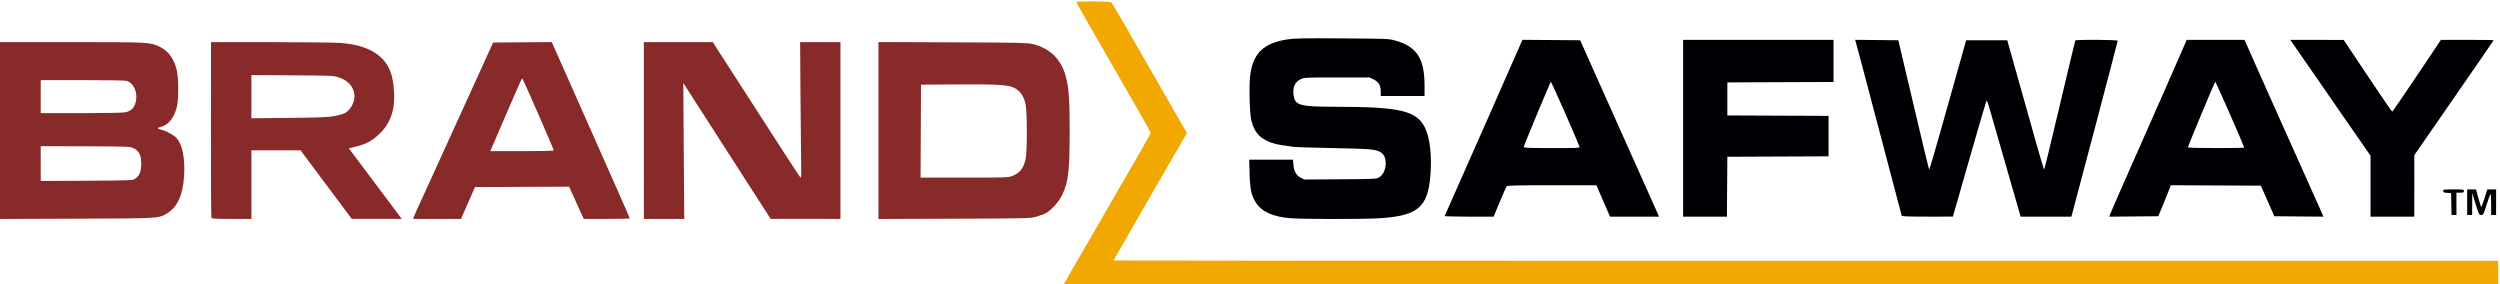
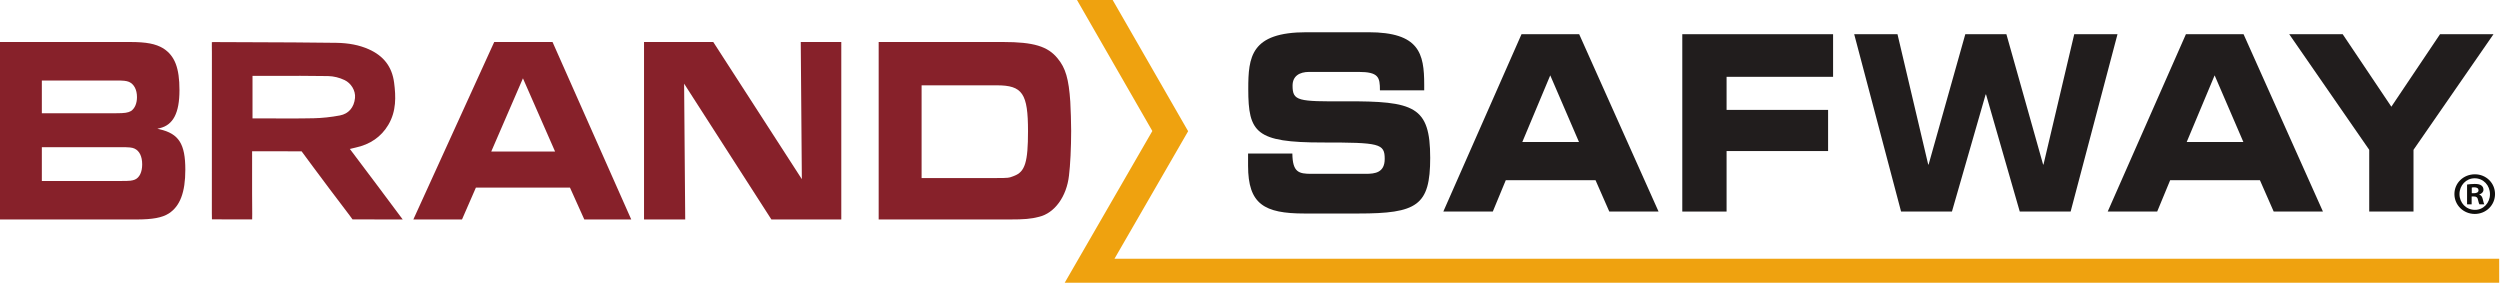
- <svg xmlns="http://www.w3.org/2000/svg" version="1.1" id="svg3713" viewBox="0 0 968.32 109.76">
-   <defs id="defs3717" />
-   <path id="path3807" d="m 412.092,110.091 c 0,-0.12 0.848,-1.668 1.884,-3.44 2.104,-3.599 5.048,-8.685 8.904,-15.382 1.419,-2.464 4.412,-7.648 6.652,-11.52 4.482,-7.749 5.787,-10.006 11.965,-20.703 2.307,-3.994 4.195,-7.406 4.195,-7.581 0,-0.287 -3.291,-6.129 -9.756,-17.317 -10.556,-18.269 -18.694,-32.509 -18.931,-33.127 -0.157,-0.408 0.717,-0.473 6.351,-0.473 4.742,0 6.672,0.11 7.041,0.4 0.279,0.22 2.487,3.856 4.906,8.08 2.419,4.224 8.292,14.448 13.05,22.72 4.758,8.272 9.268,16.113 10.021,17.425 l 1.369,2.385 -0.591,0.975 c -1.444,2.384 -27.861,48.236 -27.861,48.358 0,0.075 120.672,0.137 268.16,0.137 h 268.16 v 4.64 4.64 h -277.76 c -152.768,0 -277.76,-0.098 -277.76,-0.218 z" style="fill:#f1a901;stroke-width:0.32" />
-   <path id="path3801" d="M -0.229,50.562 V 16.308 l 27.92,0.006 c 30.117,0.006 30.29,0.015 33.986,1.707 3.481,1.594 5.803,4.747 6.805,9.243 0.738,3.309 0.731,11.521 -0.012,14.291 -1.091,4.066 -3.141,6.693 -5.818,7.457 -1.911,0.545 -1.96,0.771 -0.261,1.198 2.233,0.562 5.124,2.198 6.211,3.516 2.079,2.521 3.078,7.699 2.721,14.103 -0.433,7.75 -2.554,12.437 -6.737,14.889 -3.233,1.895 -2.727,1.866 -35.134,1.988 l -29.68,0.111 z M 52.14,69.356 c 0.555,-0.304 1.347,-1.096 1.76,-1.76 1.034,-1.663 1.099,-6.378 0.111,-8.054 -0.892,-1.514 -2.1,-2.326 -3.9,-2.622 -0.847,-0.139 -8.92,-0.262 -17.94,-0.272 l -16.4,-0.019 v 6.733 6.733 l 17.68,-0.093 c 16.032,-0.084 17.774,-0.144 18.689,-0.645 z m -3.709,-25.851 c 2.62,-0.497 3.918,-2.006 4.318,-5.022 0.414,-3.124 -1.097,-6.213 -3.479,-7.113 -0.593,-0.224 -6.462,-0.34 -17.2,-0.34 H 15.771 v 6.4 6.4 H 31.248 c 9.098,0 16.18,-0.133 17.183,-0.324 z m 33.445,40.753 c -0.112,-0.292 -0.19,-15.7 -0.173,-34.24 l 0.031,-33.709 22.939,0.011 c 12.616,0.006 24.811,0.144 27.099,0.305 6.875,0.486 11.9,2.207 15.409,5.276 3.042,2.661 4.585,5.904 5.202,10.935 1.036,8.444 -0.566,14.222 -5.223,18.842 -2.727,2.705 -5.268,4.109 -9.171,5.066 l -2.882,0.707 10.254,13.669 10.254,13.669 -9.682,-0.01 -9.682,-0.01 -9.92,-13.265 -9.92,-13.265 -9.52,-0.005 -9.52,-0.005 v 13.28 13.28 h -7.646 c -6.826,0 -7.668,-0.057 -7.849,-0.531 z m 47.438,-39.265 c 1.64,-0.294 3.55,-0.824 4.244,-1.178 2.399,-1.224 4.166,-4.884 3.66,-7.58 -0.566,-3.016 -2.438,-4.993 -5.878,-6.208 -2.11,-0.745 -2.279,-0.753 -18.05,-0.852 l -15.92,-0.099 v 8.364 8.364 l 14.48,-0.139 c 11.649,-0.112 15.063,-0.243 17.463,-0.673 z m 30.961,39.082 c 0.125,-0.393 0.728,-1.797 1.341,-3.12 0.613,-1.323 2.947,-6.437 5.188,-11.365 2.24,-4.928 6.211,-13.64 8.824,-19.36 2.613,-5.72 7.139,-15.656 10.059,-22.08 l 5.309,-11.68 11.363,-0.084 11.363,-0.084 8.849,19.924 c 15.986,35.992 21.362,48.164 21.362,48.366 0,0.109 -4.014,0.198 -8.92,0.198 h -8.92 l -2.83,-6.243 -2.83,-6.243 -18.23,0.083 -18.23,0.083 -2.705,6.16 -2.705,6.16 h -9.257 -9.257 z m 54.216,-25.817 c 0,-0.423 -11.437,-26.638 -12.066,-27.654 -0.287,-0.465 0.159,-1.436 -7.839,17.066 -1.407,3.256 -3.035,7.036 -3.618,8.4 l -1.059,2.48 h 12.29 c 7.183,0 12.29,-0.121 12.29,-0.292 z m 34.88,-7.708 V 16.308 l 13.36,0.01 13.36,0.01 4.468,6.951 c 2.457,3.823 6.933,10.767 9.947,15.431 3.014,4.664 8.543,13.232 12.287,19.04 3.744,5.808 6.993,10.756 7.219,10.994 0.335,0.354 0.388,-0.677 0.288,-5.6 -0.068,-3.319 -0.182,-15.215 -0.254,-26.435 l -0.13,-20.4 h 7.808 7.808 v 34.24 34.24 l -13.52,-0.007 -13.52,-0.007 -16.919,-26.313 -16.919,-26.313 0.189,26.32 0.189,26.32 h -7.83 l -7.83,-10e-6 z m 90.88,0.003 V 16.282 l 28.72,0.11 c 25.566,0.098 28.966,0.169 30.96,0.649 6.816,1.638 11.198,5.977 12.948,12.819 1.133,4.43 1.433,8.786 1.434,20.848 0,15.422 -0.488,19.698 -2.822,24.648 -1.199,2.542 -4.065,5.845 -6.116,7.047 -0.737,0.432 -2.479,1.104 -3.872,1.495 -2.517,0.706 -2.706,0.71 -31.892,0.816 l -29.36,0.106 z m 51.908,17.574 c 2.898,-1.136 4.264,-2.889 5.095,-6.537 0.618,-2.717 0.612,-18.412 -0.009,-21.211 -0.686,-3.094 -2.072,-5.146 -4.215,-6.24 -2.574,-1.315 -6.039,-1.537 -22.378,-1.435 l -13.92,0.087 -0.083,18 -0.083,18 h 16.951 c 16.39,0 17.007,-0.022 18.643,-0.663 z" style="fill:#88292a;stroke-width:0.32" />
-   <path id="path3797" d="m 499.84,84.526 c -6.805,-0.562 -10.996,-2.437 -13.333,-5.965 -1.803,-2.721 -2.32,-5.04 -2.499,-11.207 l -0.16,-5.52 h 8.476 8.476 l 0.174,1.922 c 0.242,2.666 1.07,4.153 2.813,5.047 l 1.421,0.73 13.92,-0.09 c 13.302,-0.086 13.97,-0.118 15.04,-0.737 2.989,-1.727 3.507,-7.848 0.814,-9.613 -1.926,-1.262 -4.031,-1.46 -18.414,-1.732 -7.656,-0.145 -14.64,-0.358 -15.52,-0.472 -3.858,-0.502 -6.179,-0.898 -7.52,-1.282 -5.064,-1.451 -7.603,-4.006 -8.828,-8.883 -0.677,-2.696 -0.975,-13.216 -0.49,-17.323 1.031,-8.738 5.168,-12.756 14.587,-14.165 2.64,-0.395 6.398,-0.46 21.131,-0.366 17.343,0.11 18.002,0.137 20.48,0.824 8.347,2.315 11.36,6.954 11.36,17.486 v 4.013 h -8.48 -8.48 v -1.68 c 0,-2.404 -0.775,-3.748 -2.719,-4.72 l -1.6,-0.8 h -12.64 c -12.559,0 -12.65,0.005 -14.141,0.739 -2.073,1.021 -2.974,2.85 -2.73,5.54 0.416,4.591 1.979,5.071 16.551,5.085 24.762,0.022 31.164,1.528 34.393,8.088 1.948,3.959 2.737,10.958 2.103,18.665 -1.008,12.262 -4.969,15.53 -19.923,16.44 -6.074,0.369 -29.693,0.352 -34.262,-0.025 z m 59.718,-0.852 c 0.139,-0.227 11.94,-26.901 17.096,-38.64 1.314,-2.992 3.211,-7.312 4.216,-9.6 1.005,-2.288 3.399,-7.726 5.321,-12.084 l 3.495,-7.924 11.178,0.084 11.178,0.084 10.161,22.72 c 5.589,12.496 11.71,26.176 13.604,30.4 1.894,4.224 4.196,9.372 5.117,11.44 l 1.674,3.76 -9.495,-0.002 -9.495,-0.002 -1.986,-4.558 c -1.092,-2.507 -2.275,-5.242 -2.629,-6.078 l -0.643,-1.52 h -17.252 c -13.427,0 -17.319,0.089 -17.554,0.4 -0.166,0.22 -1.364,2.956 -2.662,6.08 l -2.36,5.68 h -9.556 c -5.256,0 -9.49,-0.108 -9.409,-0.24 z m 52.226,-26.88 c -1.467,-3.847 -10.937,-25.281 -11.094,-25.11 -0.337,0.366 -10.521,24.83 -10.521,25.272 0,0.31 2.419,0.398 10.914,0.398 10.263,0 10.901,-0.033 10.701,-0.56 z m 40.145,-7.12 v -34.24 h 29.12 29.12 v 8.158 8.158 l -20.56,0.082 -20.56,0.082 v 6.4 6.4 l 19.6,0.083 19.6,0.083 v 7.835 7.835 l -19.6,0.083 -19.6,0.083 -0.084,11.6 -0.084,11.6 h -8.476 -8.476 z m 84.647,33.84 c -0.116,-0.349 -7.886,-29.806 -15.089,-57.2 -1.319,-5.016 -2.526,-9.518 -2.683,-10.005 l -0.285,-0.885 8.379,0.085 8.379,0.085 2.635,11.2 c 7.5,31.874 9.186,38.88 9.354,38.88 0.156,0 5.808,-19.772 12.486,-43.68 l 1.788,-6.4 h 7.964 7.964 l 4.1,14.56 c 2.255,8.008 5.426,19.276 7.047,25.04 1.621,5.764 3.035,10.48 3.142,10.48 0.108,0 2.833,-11.196 6.057,-24.88 3.223,-13.684 5.926,-24.988 6.006,-25.12 0.243,-0.4 16.428,-0.294 16.428,0.107 0,0.316 -16.374,62.538 -17.488,66.453 l -0.478,1.68 -9.817,-5e-5 -9.817,-5e-5 -1.214,-4.24 c -2.249,-7.851 -10.504,-36.54 -11.157,-38.772 -0.385,-1.315 -0.744,-2.054 -0.887,-1.823 -0.132,0.214 -3.107,10.387 -6.611,22.608 l -6.371,22.219 -9.85,0.004 c -7.599,0.003 -9.88,-0.087 -9.983,-0.396 z m 80.653,-0.315 c 0.124,-0.399 2.421,-5.693 5.104,-11.765 16.11,-36.459 19.676,-44.55 22.661,-51.433 l 1.975,-4.553 11.2,10e-4 11.2,0.001 3.435,7.752 c 1.89,4.264 5.18,11.64 7.312,16.392 2.132,4.752 5.969,13.32 8.526,19.04 2.557,5.72 5.942,13.28 7.522,16.8 1.58,3.52 3.076,6.87 3.325,7.445 l 0.452,1.045 -9.514,-0.085 -9.514,-0.085 -2.611,-5.92 -2.611,-5.92 -17.456,-0.083 -17.456,-0.083 -0.348,1.043 c -0.191,0.573 -1.275,3.275 -2.409,6.003 l -2.061,4.96 -9.48,0.085 -9.48,0.085 0.226,-0.725 z m 51.981,-26.04 c 0,-0.614 -11.022,-25.705 -11.2,-25.496 -0.319,0.372 -10.56,24.963 -10.56,25.356 0,0.228 3.503,0.336 10.88,0.336 5.984,0 10.88,-0.088 10.88,-0.195 z m 48.96,14.962 v -11.794 l -13.156,-19.006 c -7.236,-10.453 -14.229,-20.554 -15.54,-22.446 l -2.383,-3.44 10.34,0.014 10.34,0.014 9.28,13.894 c 5.104,7.642 9.381,13.899 9.504,13.906 0.123,0.007 4.424,-6.252 9.558,-13.908 l 9.334,-13.92 h 10.202 c 5.611,0 10.202,0.068 10.202,0.152 0,0.084 -6.911,10.128 -15.357,22.32 l -15.357,22.168 -0.003,11.92 -0.003,11.92 h -8.48 -8.48 v -11.794 z m 31.289,6.914 -0.089,-4.24 -1.52,-0.098 c -1.259,-0.081 -1.52,-0.204 -1.52,-0.72 0,-0.583 0.251,-0.622 4,-0.622 3.787,0 4,0.034 4,0.64 0,0.545 -0.213,0.64 -1.44,0.64 h -1.44 v 4.32 4.32 h -0.951 -0.951 z m 6.151,-0.72 v -4.96 h 1.705 1.705 l 0.9,3.28 c 0.495,1.804 0.991,3.384 1.101,3.51 0.111,0.127 0.688,-1.349 1.282,-3.28 l 1.081,-3.51 h 1.712 1.712 v 4.96 4.96 h -0.96 -0.96 v -4.224 c 0,-2.323 -0.122,-4.087 -0.27,-3.92 -0.149,0.167 -0.822,2.068 -1.496,4.224 -1.164,3.721 -1.269,3.92 -2.076,3.92 -0.81,0 -0.91,-0.195 -2.164,-4.24 l -1.315,-4.24 -0.019,4.24 -0.019,4.24 h -0.96 -0.96 v -4.96 z" style="fill:#000004;stroke-width:0.32" />
+ <svg xmlns="http://www.w3.org/2000/svg" version="1.1" id="svg2" viewBox="0 0 968.32 109.76">
+   <defs id="defs6" />
+   <g id="g8" transform="matrix(1.333333,0,0,-1.333333,0,109.5067)">
+     <g id="g10" transform="scale(0.1)">
+       <path d="m 3237.52,69.656 213.94,370.457 -219.2,381.188 H 3128.65 L 3347.49,440.707 3092.98,0 h 23.87 55.28 4087.89 v 69.656 h -4022.5" style="fill:#efa20f;fill-opacity:1;fill-rule:nonzero;stroke:none" id="path12" />
+       <path d="m 391.859,299.578 c -8.414,-3.199 -13.406,-4.012 -39.746,-4.012 H 121.559 v 98.196 h 227.382 c 28.715,0 33.817,-0.813 41.629,-4.004 14.496,-6.504 22.457,-22.785 22.457,-45.879 0,-22.348 -7.711,-38.496 -21.168,-44.301 z m -270.3,287.863 H 335.09 c 23.996,0 31.039,-0.703 39.676,-3.988 14.742,-6.613 23.144,-22.762 23.144,-44.32 0,-18.035 -6.234,-32.707 -17.109,-40.254 -8.891,-5.078 -18.414,-6.52 -42.563,-6.52 H 121.559 Z m 342.41,-141.718 -6.879,1.601 6.879,1.625 c 39.14,9.199 57.375,44.278 57.375,110.399 0,64.871 -13.668,100.078 -47.168,121.511 -22.09,13.246 -49.074,18.418 -96.207,18.418 H 0 V 183.73 h 395.613 c 47.789,0 75.293,5.11 94.969,17.625 32.598,21.25 47.781,61.606 47.781,126.965 0,74.825 -18.777,104.45 -74.394,117.403" style="fill:#87212a;fill-opacity:1;fill-rule:nonzero;stroke:none" id="path14" />
+       <path d="m 1427.07,381.121 0.99,2.309 91.06,210.386 1.51,-3.472 91.84,-209.223 z m 8.62,318.156 -234.96,-515.547 h 141.37 l 40.36,92.559 h 273.3 l 0.44,-0.969 41.18,-91.59 h 136.39 l -228.7,515.547 h -169.38" style="fill:#87212a;fill-opacity:1;fill-rule:nonzero;stroke:none" id="path16" />
+       <path d="m 2329.33,300.867 -3.09,4.77 -254.23,393.64 H 1870.87 V 183.73 h 119.66 l -3.21,394.536 253.57,-394.536 h 203.03 v 515.547 h -117.76 l 3.17,-398.41" style="fill:#87212a;fill-opacity:1;fill-rule:nonzero;stroke:none" id="path18" />
+       <path d="m 2946.18,310.438 c -15.37,-6.329 -18.21,-6.329 -52.91,-6.329 h -216.06 v 269.329 h 218.57 c 74.48,0 90.55,-23.637 90.55,-133.11 0,-90.074 -8.62,-117.992 -40.15,-129.89 z m 162.98,215.386 c -4.44,66.36 -13.73,98.114 -36.82,125.797 -28.52,35.188 -69.94,47.656 -158.27,47.656 H 2552.51 V 183.73 h 378.59 c 45.13,0 63.88,1.661 87.23,7.735 45.29,10.715 80.25,58.894 87.05,119.93 3.71,28.957 6.3,82.293 6.3,129.718 0,25.227 -1.27,60.727 -2.52,84.711" style="fill:#87212a;fill-opacity:1;fill-rule:nonzero;stroke:none" id="path20" />
+       <path d="m 987.504,485.961 c -25.785,-4.883 -51.434,-7.617 -76.215,-8.156 -23.687,-0.516 -47.613,-0.664 -71.351,-0.664 -16.508,0 -32.926,0.082 -49.133,0.148 -15.2,0.059 -57.274,0.09 -57.274,0.09 V 600.84 h 1.645 c 19.414,0 38.754,0.043 58.027,0.094 52.5,0.14 106.781,0.257 159.938,-0.629 16.238,-0.278 32.964,-4.52 47.929,-11.657 18.45,-8.804 32.35,-30.175 30.23,-51.953 -2.69,-27.484 -18.65,-45.98 -43.796,-50.734 z m 28.796,-97.398 2.48,0.597 c 1.93,0.469 3.67,0.899 5.28,1.309 3.01,0.738 5.58,1.383 8.19,1.933 43.02,9.137 75.33,31.559 96.02,66.645 23.35,39.574 21.79,82.012 16.62,121.984 -5.94,46.063 -30.15,77.907 -74.01,97.324 -26.96,11.95 -57.7,18.008 -93.942,18.536 -81.719,1.179 -164.829,1.464 -245.2,1.73 -34.961,0.117 -69.922,0.246 -104.886,0.438 -3.407,0.035 -8.778,-0.051 -11.43,-0.082 -0.047,-2.649 -0.117,-7.938 -0.035,-11.122 0.199,-6.855 0.183,-13.8 0.176,-20.519 L 615.41,201.785 c 0,-6.89 0.188,-14.461 0.27,-17.691 l 116.843,-0.188 c 0.071,3.438 0.219,11.524 0.172,16.028 -0.422,39.968 -0.386,80.601 -0.347,119.91 0.011,14.773 0.035,29.57 0.019,44.344 l -0.008,9.699 0.008,8.015 143.77,-0.172 c 0,0 57.078,-77.453 80.511,-108.292 19.579,-25.762 39.168,-51.543 58.612,-77.403 2.74,-3.652 7.3,-9.98 8.81,-12.058 l 145.83,-0.286 c -16.47,22.079 -130.32,174.778 -152.04,202.864 l -1.56,2.008" style="fill:#87212a;fill-opacity:1;fill-rule:nonzero;stroke:none" id="path22" />
+       <path d="m 3625.59,375.371 h 128.66 c 0.6,-54.734 18.52,-59.043 55.62,-59.043 h 157.6 c 27.27,0 55.06,3.535 55.06,43.43 0,44.82 -15.04,47.613 -180.8,47.613 -193.51,0 -215.56,28.481 -215.56,155.203 0,93.223 7,165.082 169.19,165.082 h 179.68 c 148.31,0 162.22,-61.914 162.22,-152.336 v -16.375 h -128.61 c 0,37.774 -3.52,53.465 -62.61,53.465 h -142.55 c -28.94,0 -48.64,-12.191 -48.64,-39.855 0,-44.899 15.58,-46.317 153.52,-45.559 199.92,0.66 246.29,-14.226 246.29,-164.398 0,-138.743 -38.25,-161.543 -209.2,-161.543 h -155.89 c -117.05,0 -163.98,27.082 -163.98,138.75 v 35.566" style="fill:#211d1d;fill-opacity:1;fill-rule:nonzero;stroke:none" id="path24" />
+       <path d="m 4422.28,408.84 h 164.58 l -83.45,193.582 z m -2.34,313.09 h 167.52 l 230.59,-515.2 h -143.11 l -39.99,91.083 h -260.73 l -37.68,-91.083 h -143.75 l 227.15,515.2" style="fill:#211d1d;fill-opacity:1;fill-rule:nonzero;stroke:none" id="path26" />
+       <path d="m 4886.98,721.93 h 438.05 V 598.141 h -309.39 v -96.09 h 294.9 V 382.52 h -294.9 V 206.73 h -128.66 v 515.2" style="fill:#211d1d;fill-opacity:1;fill-rule:nonzero;stroke:none" id="path28" />
+       <path d="m 5386.37,721.93 h 125.76 l 89.22,-378.551 h 1.18 l 106.59,378.551 h 119.38 l 106.64,-378.551 h 1.14 l 89.28,378.551 h 125.69 L 6015.1,206.73 h -147.78 l -97.93,340.2 h -1.17 l -97.91,-340.2 h -147.75 l -136.19,515.2" style="fill:#211d1d;fill-opacity:1;fill-rule:nonzero;stroke:none" id="path30" />
+       <path d="m 6352.31,408.84 h 164.56 l -83.45,193.582 z m -2.32,313.09 h 167.46 l 230.61,-515.2 h -143.08 l -40,91.083 h -260.74 l -37.68,-91.083 h -143.77 l 227.2,515.2" style="fill:#211d1d;fill-opacity:1;fill-rule:nonzero;stroke:none" id="path32" />
+       <path d="M 6882.5,386.105 6650.12,721.93 h 155.3 l 141.37,-210.602 141.39,210.602 h 155.34 L 7011.15,386.105 V 206.73 H 6882.5 v 179.375" style="fill:#211d1d;fill-opacity:1;fill-rule:nonzero;stroke:none" id="path34" />
+       <path d="m 7180.39,260.02 h 6.29 c 7.36,0 13.31,2.453 13.31,8.398 0,5.254 -3.85,8.75 -12.25,8.75 -3.51,0 -5.96,-0.344 -7.35,-0.691 z m -0.36,-32.207 h -13.3 v 57.414 c 5.26,0.703 12.61,1.746 22.05,1.746 10.85,0 15.76,-1.746 19.61,-4.551 3.5,-2.449 5.95,-6.652 5.95,-12.246 0,-7 -5.25,-11.555 -11.9,-13.653 v -0.703 c 5.6,-1.75 8.4,-6.3 10.15,-14.004 1.75,-8.75 3.15,-11.894 4.2,-14.003 h -14 c -1.75,2.109 -2.8,7 -4.55,14.003 -1.05,5.957 -4.55,8.75 -11.91,8.75 h -6.3 z m -35.35,29.753 c 0,-25.546 19.25,-45.847 44.81,-45.847 24.85,-0.352 43.76,20.301 43.76,45.5 0,25.554 -18.91,46.211 -44.47,46.211 -24.85,0 -44.1,-20.657 -44.1,-45.864 z m 103.26,0 c 0,-32.195 -25.9,-57.753 -58.8,-57.753 -32.9,0 -59.15,25.558 -59.15,57.753 0,32.207 26.25,57.414 59.5,57.414 32.55,0 58.45,-25.207 58.45,-57.414" style="fill:#100f0d;fill-opacity:1;fill-rule:nonzero;stroke:none" id="path36" />
+     </g>
+   </g>
</svg>
